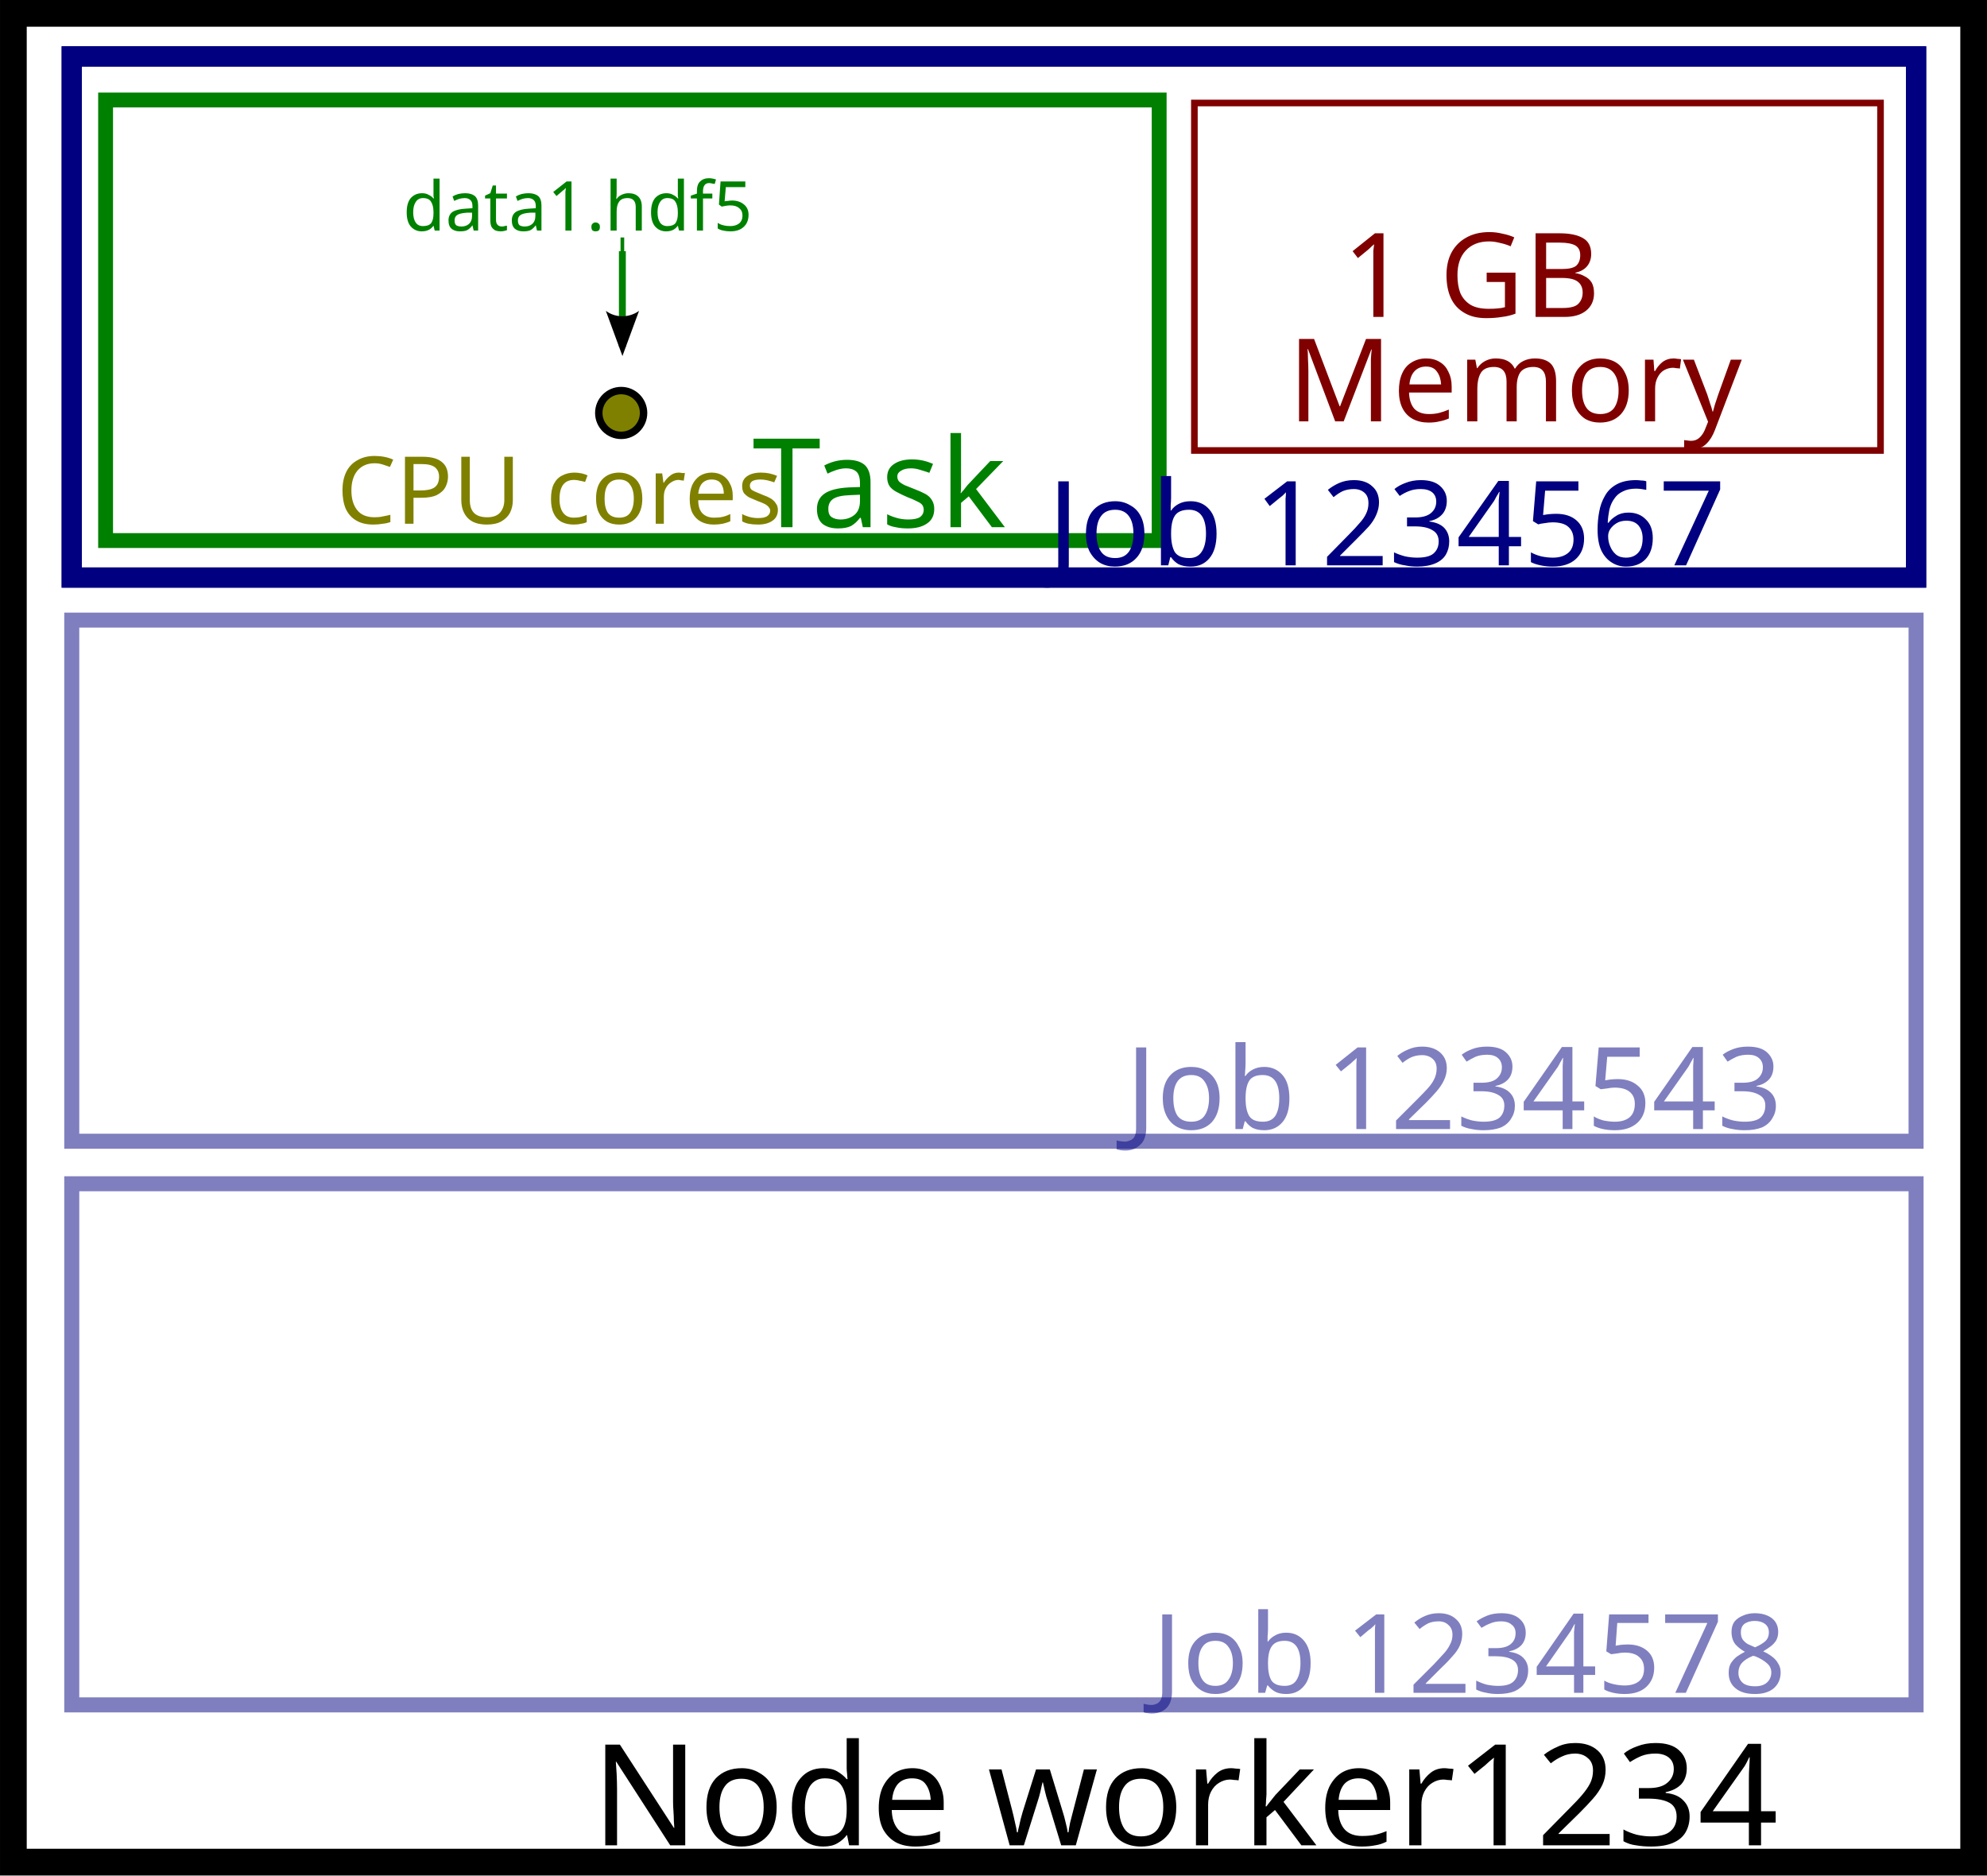
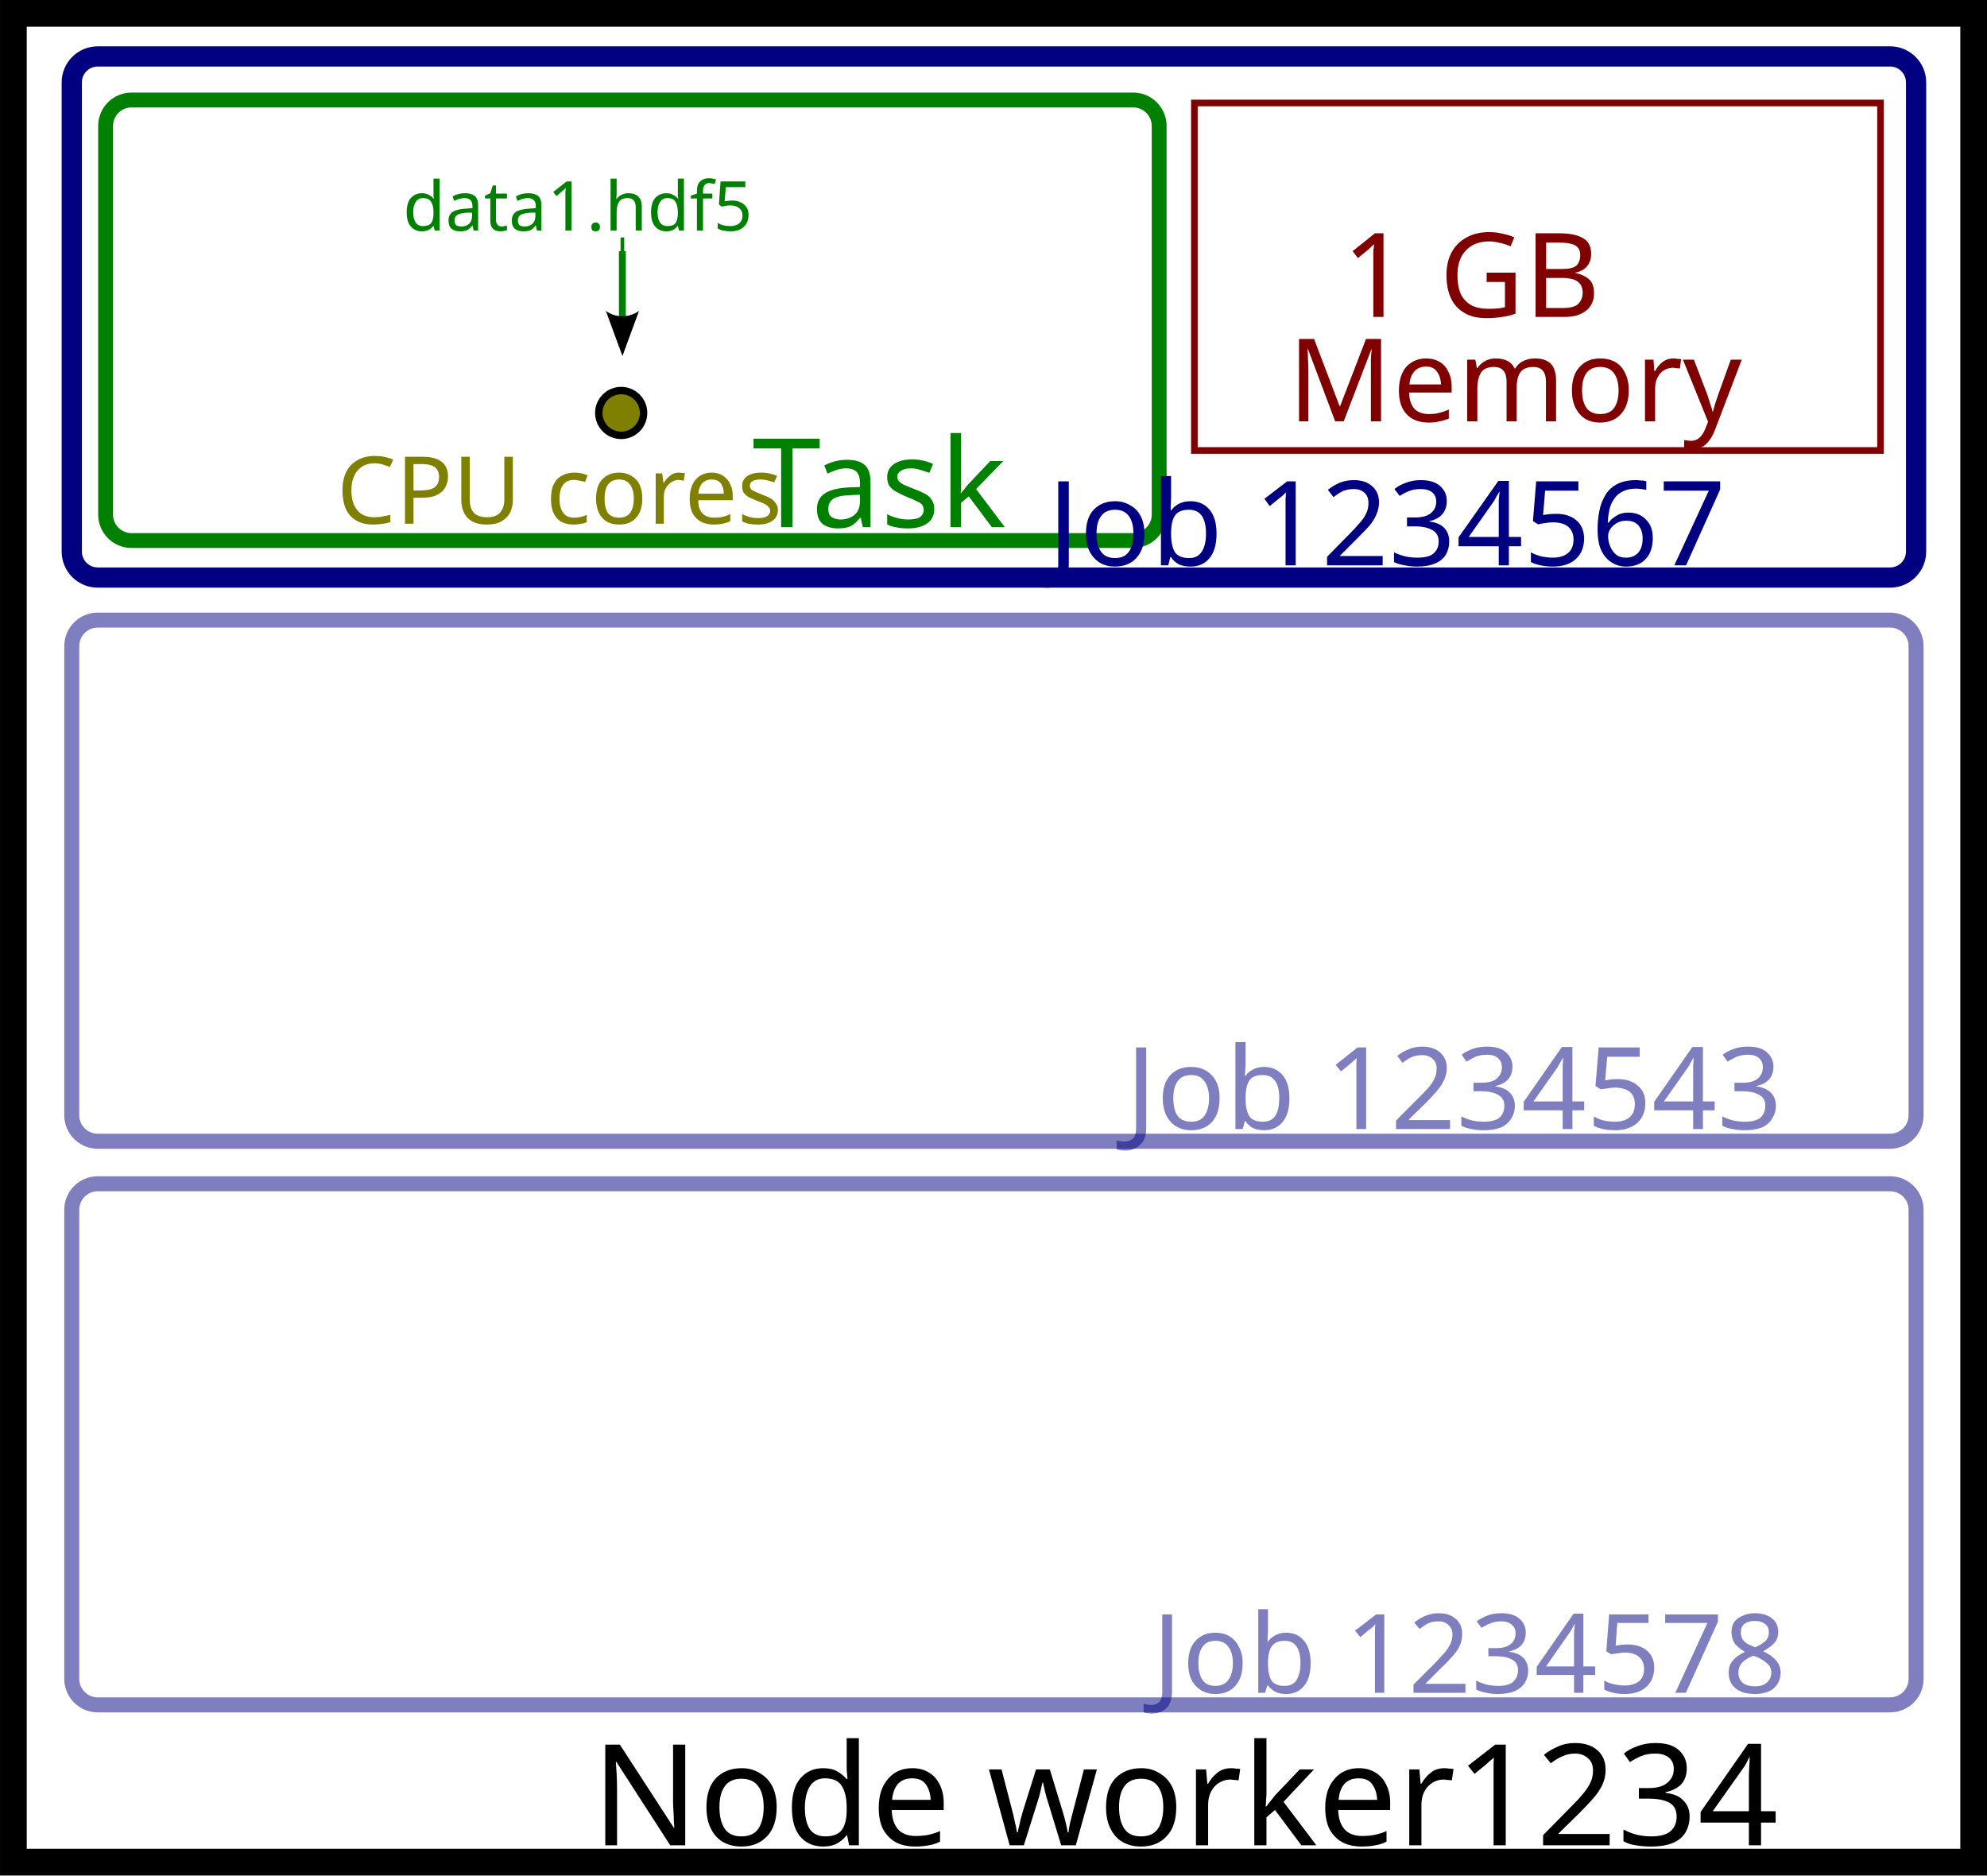
<svg xmlns="http://www.w3.org/2000/svg" width="76.491mm" height="72.189mm" viewBox="0 0 76.491 72.189" version="1.1" id="svg7751">
  <defs id="defs7745">
    <marker orient="auto" refY="0" refX="0" id="Arrow2Mstart" style="overflow:visible">
      <path id="path3216" style="font-size:12px;fill-rule:evenodd;stroke-width:0.625;stroke-linejoin:round" d="M 8.719,4.034 -2.207,0.016 8.719,-4.002 c -1.745,2.372 -1.735,5.617 -6e-7,8.035 z" transform="scale(0.6)" />
    </marker>
    <marker orient="auto" refY="0" refX="0" id="Arrow2Mend" style="overflow:visible">
      <path id="path3219" style="font-size:12px;fill-rule:evenodd;stroke-width:0.625;stroke-linejoin:round" d="M 8.719,4.034 -2.207,0.016 8.719,-4.002 c -1.745,2.372 -1.735,5.617 -6e-7,8.035 z" transform="scale(-0.6)" />
    </marker>
    <marker orient="auto" refY="0" refX="0" id="marker7709" style="overflow:visible">
      <path id="path7707" style="font-size:12px;fill-rule:evenodd;stroke-width:0.625;stroke-linejoin:round" d="M 8.719,4.034 -2.207,0.016 8.719,-4.002 c -1.745,2.372 -1.735,5.617 -6e-7,8.035 z" transform="scale(0.6)" />
    </marker>
    <marker orient="auto" refY="0" refX="0" id="marker7713" style="overflow:visible">
      <path id="path7711" style="font-size:12px;fill-rule:evenodd;stroke-width:0.625;stroke-linejoin:round" d="M 8.719,4.034 -2.207,0.016 8.719,-4.002 c -1.745,2.372 -1.735,5.617 -6e-7,8.035 z" transform="scale(-0.6)" />
    </marker>
    <marker orient="auto" refY="0" refX="0" id="marker7717" style="overflow:visible">
      <path id="path7715" style="font-size:12px;fill-rule:evenodd;stroke-width:0.625;stroke-linejoin:round" d="M 8.719,4.034 -2.207,0.016 8.719,-4.002 c -1.745,2.372 -1.735,5.617 -6e-7,8.035 z" transform="scale(0.6)" />
    </marker>
    <marker orient="auto" refY="0" refX="0" id="marker7721" style="overflow:visible">
      <path id="path7719" style="font-size:12px;fill-rule:evenodd;stroke-width:0.625;stroke-linejoin:round" d="M 8.719,4.034 -2.207,0.016 8.719,-4.002 c -1.745,2.372 -1.735,5.617 -6e-7,8.035 z" transform="scale(-0.6)" />
    </marker>
    <marker orient="auto" refY="0" refX="0" id="marker7725" style="overflow:visible">
      <path id="path7723" style="font-size:12px;fill-rule:evenodd;stroke-width:0.625;stroke-linejoin:round" d="M 8.719,4.034 -2.207,0.016 8.719,-4.002 c -1.745,2.372 -1.735,5.617 -6e-7,8.035 z" transform="scale(0.6)" />
    </marker>
    <marker orient="auto" refY="0" refX="0" id="marker7729" style="overflow:visible">
      <path id="path7727" style="font-size:12px;fill-rule:evenodd;stroke-width:0.625;stroke-linejoin:round" d="M 8.719,4.034 -2.207,0.016 8.719,-4.002 c -1.745,2.372 -1.735,5.617 -6e-7,8.035 z" transform="scale(-0.6)" />
    </marker>
    <marker orient="auto" refY="0" refX="0" id="Arrow2Mstart-3" style="overflow:visible">
      <path id="path3216-6" style="font-size:12px;fill-rule:evenodd;stroke-width:0.625;stroke-linejoin:round" d="M 8.719,4.034 -2.207,0.016 8.719,-4.002 c -1.745,2.372 -1.735,5.617 -6e-7,8.035 z" transform="scale(0.6)" />
    </marker>
    <marker orient="auto" refY="0" refX="0" id="Arrow2Mend-7" style="overflow:visible">
      <path id="path3219-5" style="font-size:12px;fill-rule:evenodd;stroke-width:0.625;stroke-linejoin:round" d="M 8.719,4.034 -2.207,0.016 8.719,-4.002 c -1.745,2.372 -1.735,5.617 -6e-7,8.035 z" transform="scale(-0.6)" />
    </marker>
  </defs>
  <g id="layer1" transform="translate(-41.40623,-13.03604)">
-     <rect rx="0" ry="0" style="font-size:11px;display:inline;overflow:visible;visibility:visible;fill:none;fill-opacity:1;fill-rule:evenodd;stroke:#000080;stroke-width:0.778;stroke-linecap:round;stroke-linejoin:miter;stroke-miterlimit:4;stroke-dasharray:none;stroke-dashoffset:0;stroke-opacity:1;marker:none;marker-start:none;marker-mid:none;marker-end:none;enable-background:accumulate" id="rect8854" width="70.998" height="20.058" x="44.169" y="15.208" />
    <rect y="13.55" x="41.921" height="71.16" width="75.463" id="rect8868" style="display:inline;overflow:visible;visibility:visible;fill:none;fill-opacity:1;fill-rule:evenodd;stroke:#000000;stroke-width:1.029;stroke-linecap:round;stroke-linejoin:miter;stroke-miterlimit:4;stroke-dasharray:none;stroke-dashoffset:0;stroke-opacity:1;marker:none;marker-start:none;marker-mid:none;marker-end:none;enable-background:accumulate" />
    <text xml:space="preserve" style="font-size:5.436px;line-height:125%;font-family:sans-serif;-inkscape-font-specification:sans-serif;text-align:end;letter-spacing:0px;word-spacing:0px;text-anchor:end;fill:#000000;stroke:none;stroke-width:0.34px;stroke-linecap:butt;stroke-linejoin:miter;stroke-opacity:1" x="116.936" y="84.063" id="text788">
      <tspan id="tspan786" x="116.936" y="84.063" style="text-align:end;text-anchor:end;fill:#000000;stroke:none;stroke-width:0.34px">Node worker1234</tspan>
    </text>
    <rect y="17.001" x="87.385" height="13.373" width="26.413" id="rect8860" style="display:inline;overflow:visible;visibility:visible;fill:none;fill-opacity:1;fill-rule:evenodd;stroke:#800000;stroke-width:0.255;stroke-linecap:round;stroke-linejoin:miter;stroke-miterlimit:4;stroke-dasharray:none;stroke-dashoffset:0;stroke-opacity:1;marker:none;marker-start:none;marker-mid:none;marker-end:none;enable-background:accumulate" />
    <text id="text8862" y="29.253" x="113.409" style="font-style:normal;font-variant:normal;font-weight:normal;font-stretch:normal;font-size:3.808px;line-height:0%;font-family:sans-serif;-inkscape-font-specification:Sans;text-align:end;writing-mode:lr-tb;text-anchor:end;fill:#800000;fill-opacity:1;stroke:none;stroke-width:0.317px;stroke-linecap:butt;stroke-linejoin:miter;stroke-opacity:1" xml:space="preserve">
      <tspan y="29.253" x="113.409" id="tspan8864" style="font-size:4.443px;line-height:1.25;font-family:sans-serif;text-align:end;text-anchor:end;stroke-width:0.317px">Memory</tspan>
    </text>
    <text id="text1741" y="25.235" x="100.539" style="font-style:normal;font-variant:normal;font-weight:normal;font-stretch:normal;font-size:3.852px;line-height:0%;font-family:sans-serif;-inkscape-font-specification:Sans;text-align:center;writing-mode:lr-tb;text-anchor:middle;fill:#800000;fill-opacity:1;stroke:none;stroke-width:0.321px;stroke-linecap:butt;stroke-linejoin:miter;stroke-opacity:1" xml:space="preserve">
      <tspan y="25.235" x="100.539" id="tspan1739" style="font-size:4.494px;line-height:1.25;font-family:sans-serif;stroke-width:0.321px">1 GB</tspan>
    </text>
    <path id="path13503" d="M 65.365,26.388 V 22.705" style="fill:none;fill-rule:evenodd;stroke:#008000;stroke-width:0.265;stroke-linecap:butt;stroke-linejoin:miter;stroke-miterlimit:4;stroke-dasharray:none;stroke-opacity:1;marker-start:url(#Arrow2Mstart)" />
-     <rect style="fill:none;stroke:#008000;stroke-width:0.572;stroke-linejoin:miter;stroke-miterlimit:4;stroke-dasharray:none" id="rect1766" width="40.558" height="16.957" x="45.471" y="16.885" />
+     <rect style="fill:none;stroke:#008000;stroke-width:0.572;stroke-linejoin:miter;stroke-miterlimit:4;stroke-dasharray:none" id="rect1766" width="40.558" height="16.957" x="45.471" y="16.885" rx="1" ry="1" />
    <text id="text1770" y="33.329" x="85.447" style="font-style:normal;font-variant:normal;font-weight:normal;font-stretch:normal;font-size:4.085px;line-height:0%;font-family:sans-serif;-inkscape-font-specification:Sans;text-align:end;writing-mode:lr-tb;text-anchor:end;fill:#008000;fill-opacity:1;stroke:none;stroke-width:0.34px;stroke-linecap:butt;stroke-linejoin:miter;stroke-opacity:1" xml:space="preserve">
      <tspan y="33.329" x="85.447" id="tspan1768" style="font-size:4.765px;line-height:1.25;font-family:sans-serif;text-align:end;text-anchor:end;fill:#008000;stroke:none;stroke-width:0.34px">Task</tspan>
    </text>
    <text xml:space="preserve" style="font-size:3.611px;line-height:125%;font-family:sans-serif;-inkscape-font-specification:sans-serif;text-align:center;letter-spacing:0px;word-spacing:0px;text-anchor:middle;fill:#808000;stroke:none;stroke-width:0.339px;stroke-linecap:butt;stroke-linejoin:miter;stroke-opacity:1" x="65.292" y="33.196" id="text1776">
      <tspan id="tspan1774" x="65.292" y="33.196" style="font-size:3.611px;fill:#808000;stroke:none;stroke-width:0.339px">CPU cores</tspan>
    </text>
    <circle style="fill:#808000;stroke:#000000;stroke-width:0.286;stroke-linejoin:miter;stroke-miterlimit:4;stroke-dasharray:none" id="use2202" cx="65.319" cy="28.931" r="0.862" />
    <text xml:space="preserve" style="font-size:2.645px;line-height:125%;font-family:sans-serif;-inkscape-font-specification:sans-serif;text-align:center;letter-spacing:0px;word-spacing:0px;text-anchor:middle;fill:#008000;stroke:none;stroke-width:0.331px;stroke-linecap:butt;stroke-linejoin:miter;stroke-opacity:1" x="65.368" y="21.908" id="text2326">
      <tspan id="tspan2324" x="65.368" y="21.908" style="font-size:2.645px;fill:#008000;stroke:none;stroke-width:0.331px">data1.hdf5</tspan>
    </text>
    <path id="path2332" d="m 65.365,23.213 v -1.037" style="fill:none;fill-rule:evenodd;stroke:#008000;stroke-width:0.141;stroke-linecap:butt;stroke-linejoin:miter;stroke-miterlimit:4;stroke-dasharray:none;stroke-opacity:1" />
    <g id="g2385">
      <text xml:space="preserve" style="font-style:normal;font-variant:normal;font-weight:normal;font-stretch:normal;font-size:3.888px;line-height:0%;font-family:sans-serif;-inkscape-font-specification:Sans;text-align:end;writing-mode:lr-tb;text-anchor:end;fill:#000080;fill-opacity:1;stroke:none;stroke-width:0.324px;stroke-linecap:butt;stroke-linejoin:miter;stroke-opacity:1" x="114.92" y="34.795" id="text8856">
        <tspan id="tspan8599" x="114.92" y="34.795" style="font-size:4.537px;line-height:1.25;font-family:sans-serif;text-align:end;text-anchor:end;stroke-width:0.324px">Job 1234567</tspan>
      </text>
-       <rect rx="0" ry="0" style="font-size:11px;display:inline;overflow:visible;visibility:visible;fill:none;fill-opacity:1;fill-rule:evenodd;stroke:#000080;stroke-width:0.778;stroke-linecap:round;stroke-linejoin:miter;stroke-miterlimit:4;stroke-dasharray:none;stroke-dashoffset:0;stroke-opacity:1;marker:none;marker-start:none;marker-mid:none;marker-end:none;enable-background:accumulate" id="rect2336" width="70.998" height="20.058" x="44.169" y="15.208" />
+       <rect rx="1" ry="1" style="font-size:11px;display:inline;overflow:visible;visibility:visible;fill:none;fill-opacity:1;fill-rule:evenodd;stroke:#000080;stroke-width:0.778;stroke-linecap:round;stroke-linejoin:miter;stroke-miterlimit:4;stroke-dasharray:none;stroke-dashoffset:0;stroke-opacity:1;marker:none;marker-start:none;marker-mid:none;marker-end:none;enable-background:accumulate" id="rect2336" width="70.998" height="20.058" x="44.169" y="15.208" />
    </g>
    <text xml:space="preserve" style="font-style:normal;font-variant:normal;font-weight:normal;font-stretch:normal;font-size:3.765px;line-height:0%;font-family:sans-serif;-inkscape-font-specification:Sans;text-align:end;writing-mode:lr-tb;text-anchor:end;opacity:0.5;fill:#000080;fill-opacity:1;stroke:none;stroke-width:0.314px;stroke-linecap:butt;stroke-linejoin:miter;stroke-opacity:1" x="114.908" y="56.492" id="text2389">
      <tspan id="tspan2387" x="114.908" y="56.492" style="font-size:4.392px;line-height:1.25;font-family:sans-serif;text-align:end;text-anchor:end;stroke-width:0.314px">Job 1234543</tspan>
    </text>
-     <rect rx="0" ry="0" style="font-size:11px;display:inline;overflow:visible;visibility:visible;opacity:0.5;fill:none;fill-opacity:1;fill-rule:evenodd;stroke:#000080;stroke-width:0.578;stroke-linecap:round;stroke-linejoin:miter;stroke-miterlimit:4;stroke-dasharray:none;stroke-dashoffset:0;stroke-opacity:1;marker:none;marker-start:none;marker-mid:none;marker-end:none;enable-background:accumulate" id="rect2391" width="70.998" height="20.058" x="44.169" y="36.904" />
+     <rect rx="1" ry="1" style="font-size:11px;display:inline;overflow:visible;visibility:visible;opacity:0.5;fill:none;fill-opacity:1;fill-rule:evenodd;stroke:#000080;stroke-width:0.578;stroke-linecap:round;stroke-linejoin:miter;stroke-miterlimit:4;stroke-dasharray:none;stroke-dashoffset:0;stroke-opacity:1;marker:none;marker-start:none;marker-mid:none;marker-end:none;enable-background:accumulate" id="rect2391" width="70.998" height="20.058" x="44.169" y="36.904" />
    <text xml:space="preserve" style="font-style:normal;font-variant:normal;font-weight:normal;font-stretch:normal;font-size:3.635px;line-height:0%;font-family:sans-serif;-inkscape-font-specification:Sans;text-align:end;writing-mode:lr-tb;text-anchor:end;opacity:0.5;fill:#000080;fill-opacity:1;stroke:none;stroke-width:0.303px;stroke-linecap:butt;stroke-linejoin:miter;stroke-opacity:1" x="114.901" y="78.189" id="text2397">
      <tspan id="tspan2395" x="114.901" y="78.189" style="font-size:4.241px;line-height:1.25;font-family:sans-serif;text-align:end;text-anchor:end;stroke-width:0.303px">Job 1234578</tspan>
    </text>
-     <rect rx="0" ry="0" style="font-size:11px;display:inline;overflow:visible;visibility:visible;opacity:0.5;fill:none;fill-opacity:1;fill-rule:evenodd;stroke:#000080;stroke-width:0.578;stroke-linecap:round;stroke-linejoin:miter;stroke-miterlimit:4;stroke-dasharray:none;stroke-dashoffset:0;stroke-opacity:1;marker:none;marker-start:none;marker-mid:none;marker-end:none;enable-background:accumulate" id="rect2399" width="70.998" height="20.058" x="44.169" y="58.599" />
+     <rect rx="1" ry="1" style="font-size:11px;display:inline;overflow:visible;visibility:visible;opacity:0.5;fill:none;fill-opacity:1;fill-rule:evenodd;stroke:#000080;stroke-width:0.578;stroke-linecap:round;stroke-linejoin:miter;stroke-miterlimit:4;stroke-dasharray:none;stroke-dashoffset:0;stroke-opacity:1;marker:none;marker-start:none;marker-mid:none;marker-end:none;enable-background:accumulate" id="rect2399" width="70.998" height="20.058" x="44.169" y="58.599" />
  </g>
</svg>
